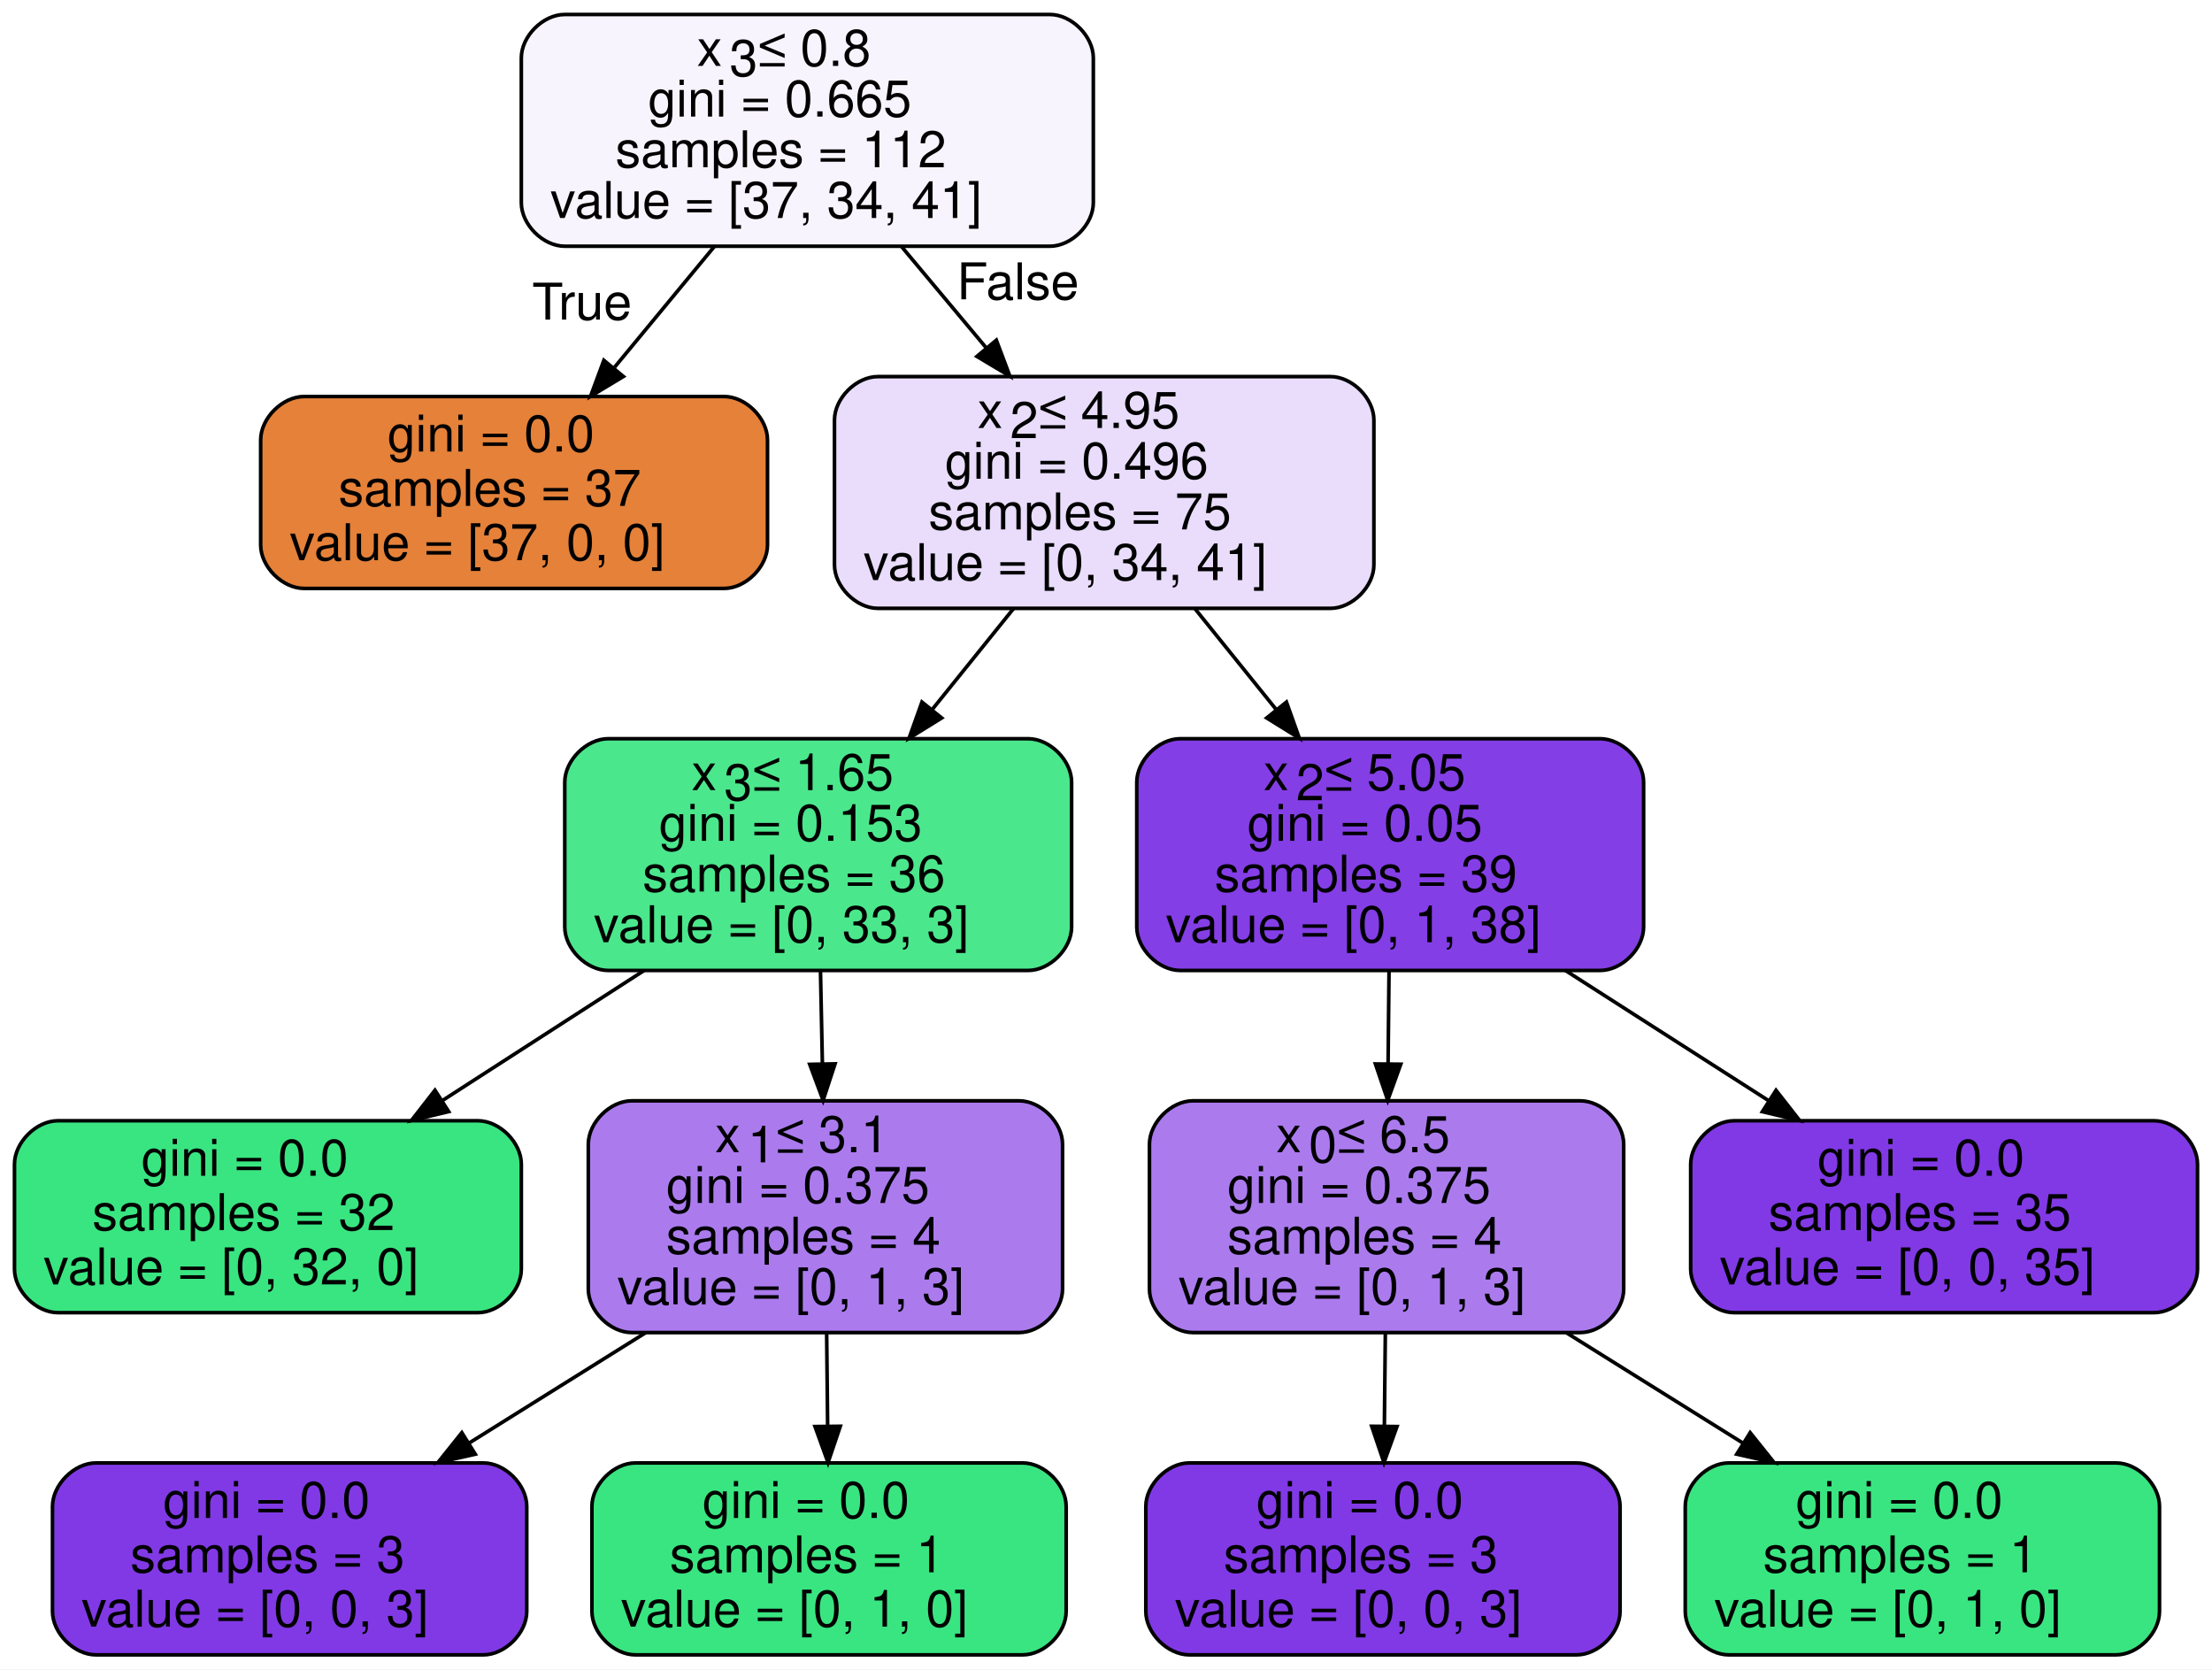
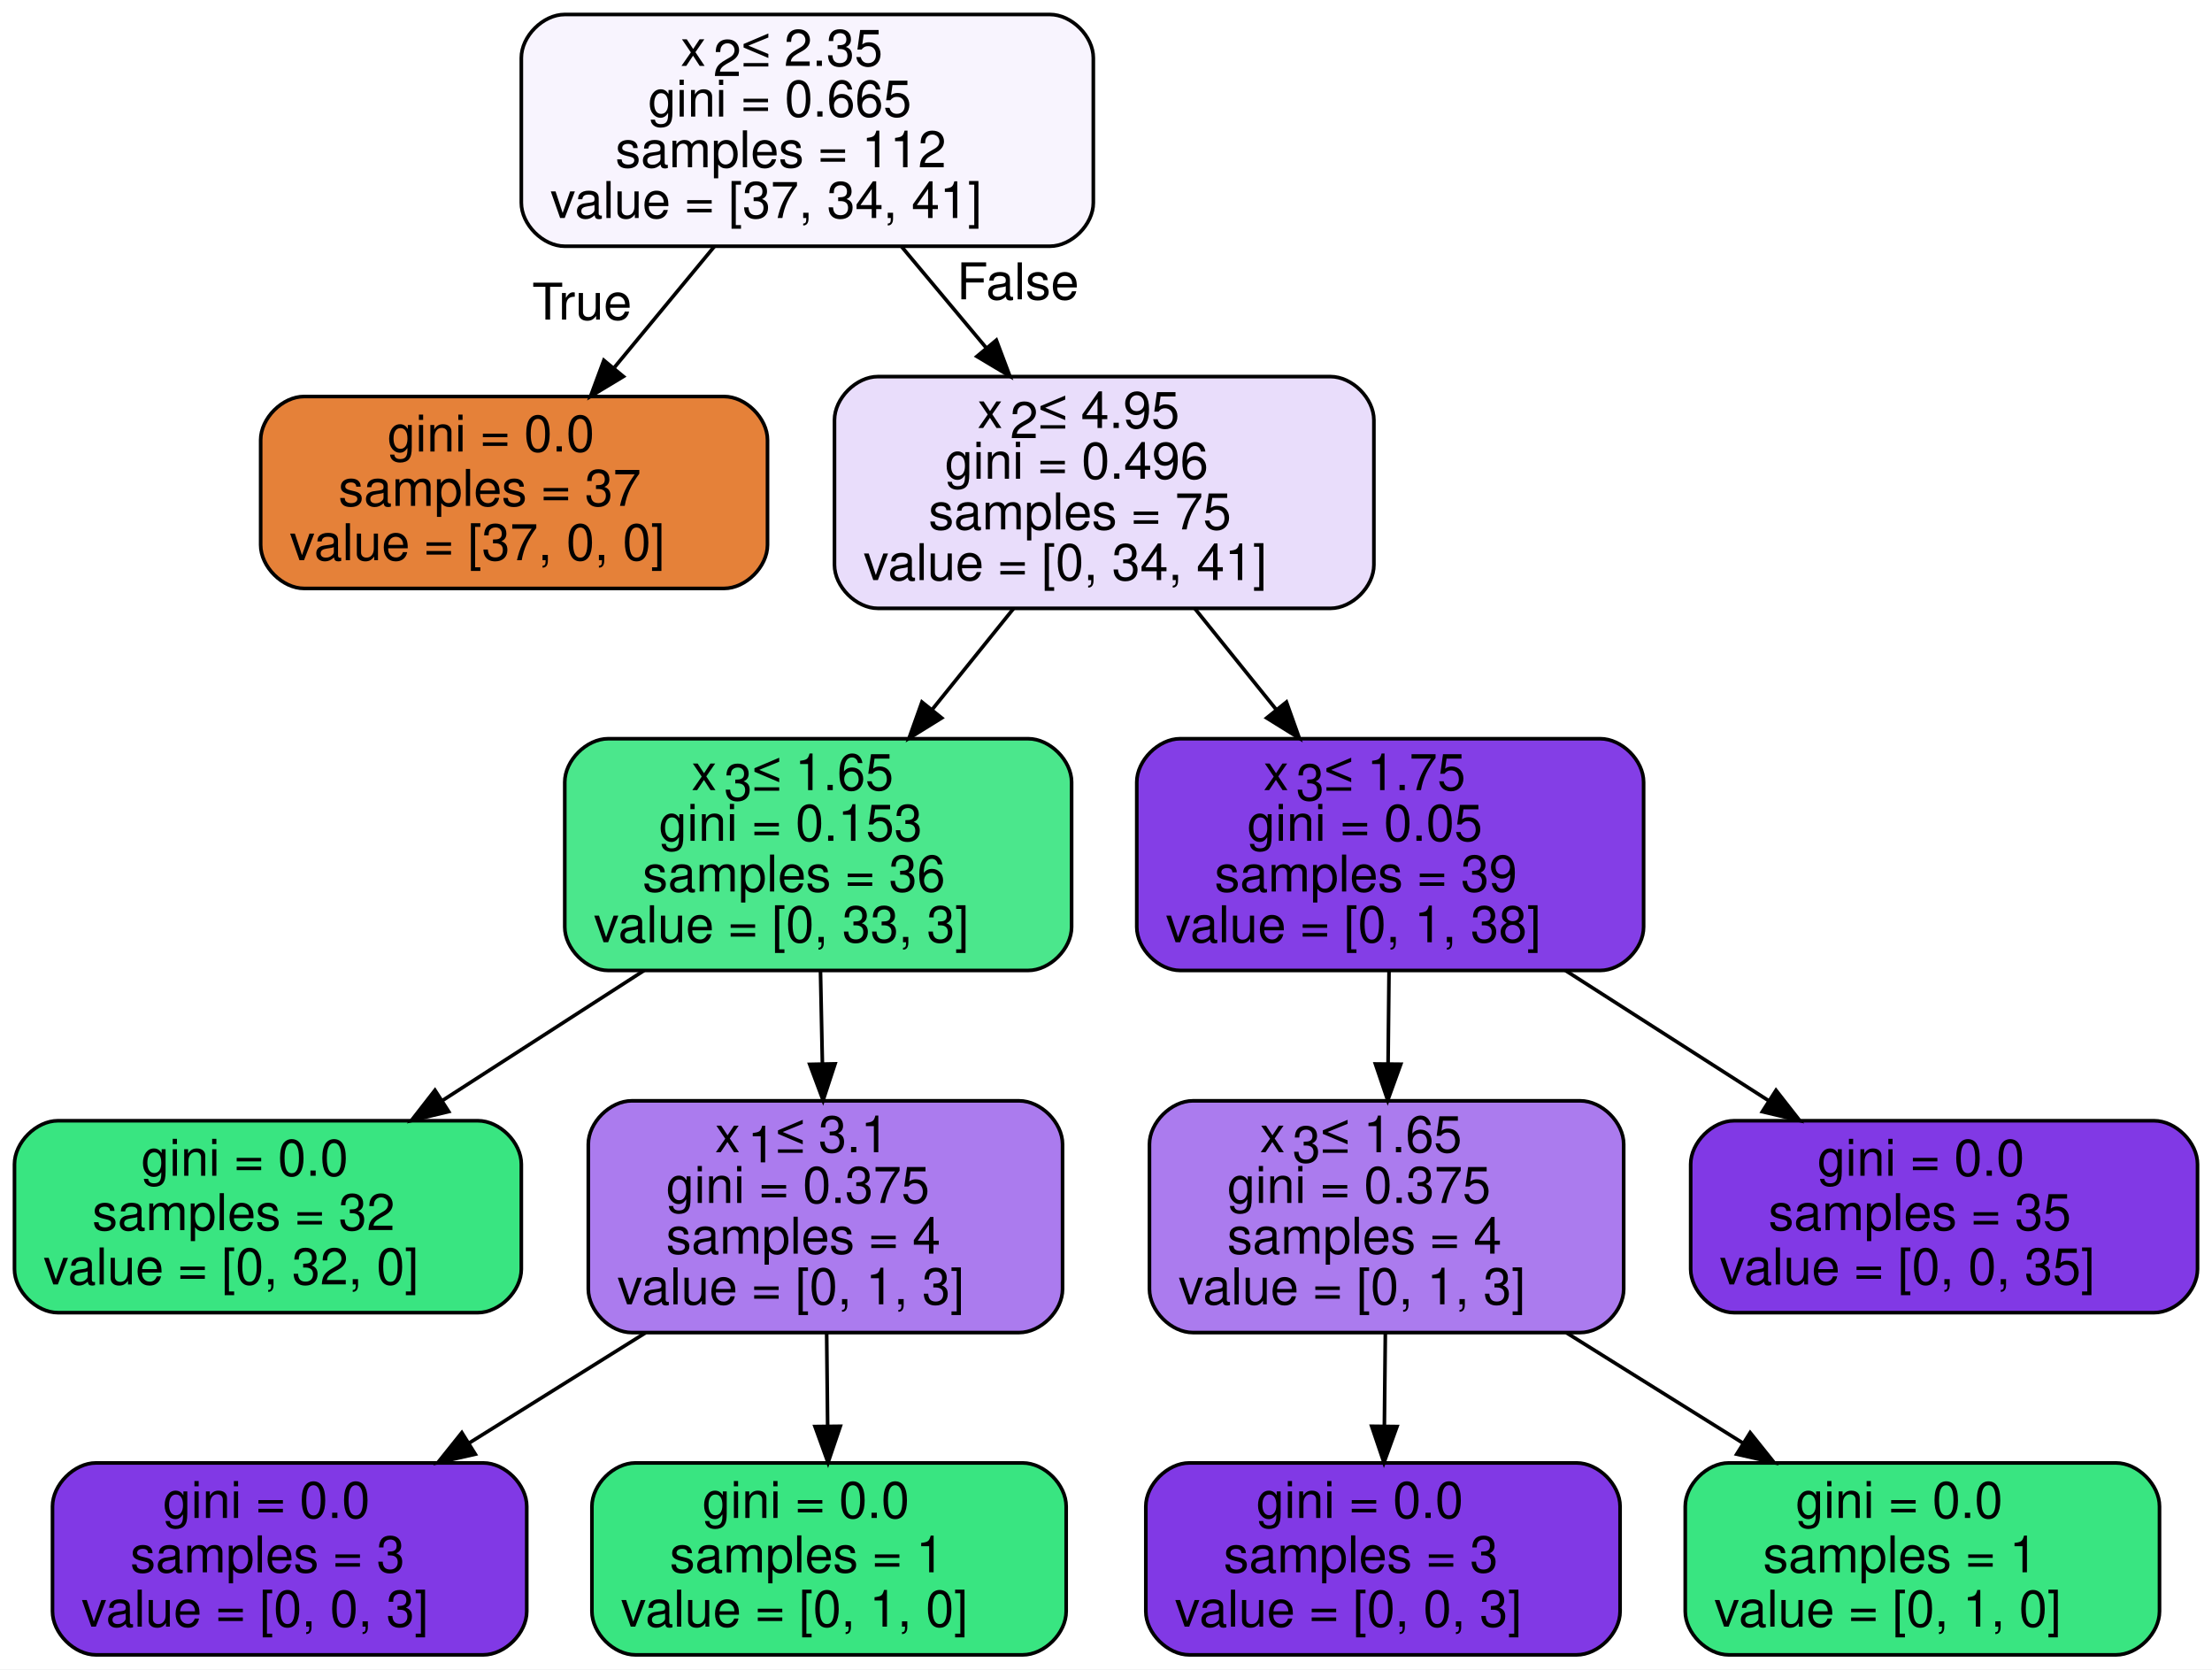
<svg xmlns="http://www.w3.org/2000/svg" width="611pt" height="461pt" viewBox="0.00 0.00 611.00 461.00">
  <g id="graph0" class="graph" transform="scale(1 1) rotate(0) translate(4 457)">
    <polygon fill="white" stroke="transparent" points="-4,4 -4,-457 607,-457 607,4 -4,4" />
    <g id="node1" class="node">
      <path fill="#f8f4fe" stroke="black" d="M286,-453C286,-453 152,-453 152,-453 146,-453 140,-447 140,-441 140,-441 140,-401 140,-401 140,-395 146,-389 152,-389 152,-389 286,-389 286,-389 292,-389 298,-395 298,-401 298,-401 298,-441 298,-441 298,-447 292,-453 286,-453" />
-       <text text-anchor="start" x="188.5" y="-438.8" font-family="Helvetica,sans-Serif" font-size="14.00">x</text>
-       <text text-anchor="start" x="197.5" y="-438.8" font-family="Helvetica,sans-Serif" baseline-shift="sub" font-size="14.00">3</text>
-       <text text-anchor="start" x="205.5" y="-438.8" font-family="Helvetica,sans-Serif" font-size="14.00"> ≤ 0.8</text>
+       <text text-anchor="start" x="184" y="-438.8" font-family="Helvetica,sans-Serif" font-size="14.00">x</text>
+       <text text-anchor="start" x="193" y="-438.8" font-family="Helvetica,sans-Serif" baseline-shift="sub" font-size="14.00">2</text>
+       <text text-anchor="start" x="201" y="-438.8" font-family="Helvetica,sans-Serif" font-size="14.00"> ≤ 2.35</text>
      <text text-anchor="start" x="175" y="-424.8" font-family="Helvetica,sans-Serif" font-size="14.00">gini = 0.665</text>
      <text text-anchor="start" x="166" y="-410.8" font-family="Helvetica,sans-Serif" font-size="14.00">samples = 112</text>
      <text text-anchor="start" x="148" y="-396.8" font-family="Helvetica,sans-Serif" font-size="14.00">value = [37, 34, 41]</text>
    </g>
    <g id="node2" class="node">
      <path fill="#e58139" stroke="black" d="M196,-347.5C196,-347.5 80,-347.5 80,-347.5 74,-347.5 68,-341.5 68,-335.5 68,-335.5 68,-306.5 68,-306.5 68,-300.5 74,-294.5 80,-294.5 80,-294.5 196,-294.5 196,-294.5 202,-294.5 208,-300.5 208,-306.5 208,-306.5 208,-335.5 208,-335.5 208,-341.5 202,-347.5 196,-347.5" />
      <text text-anchor="start" x="103" y="-332.3" font-family="Helvetica,sans-Serif" font-size="14.00">gini = 0.0</text>
      <text text-anchor="start" x="89.5" y="-317.3" font-family="Helvetica,sans-Serif" font-size="14.00">samples = 37</text>
      <text text-anchor="start" x="76" y="-302.3" font-family="Helvetica,sans-Serif" font-size="14.00">value = [37, 0, 0]</text>
    </g>
    <g id="edge1" class="edge">
      <path fill="none" stroke="black" d="M193.37,-388.99C184.58,-378.36 174.71,-366.41 165.75,-355.58" />
      <polygon fill="black" stroke="black" points="168.19,-353.03 159.12,-347.56 162.8,-357.49 168.19,-353.03" />
      <text text-anchor="middle" x="156.76" y="-368.74" font-family="Helvetica,sans-Serif" font-size="14.00">True</text>
    </g>
    <g id="node3" class="node">
      <path fill="#e9ddfb" stroke="black" d="M363.5,-353C363.5,-353 238.5,-353 238.5,-353 232.5,-353 226.5,-347 226.5,-341 226.5,-341 226.5,-301 226.5,-301 226.5,-295 232.5,-289 238.5,-289 238.5,-289 363.5,-289 363.5,-289 369.5,-289 375.5,-295 375.5,-301 375.5,-301 375.5,-341 375.5,-341 375.5,-347 369.5,-353 363.5,-353" />
      <text text-anchor="start" x="266" y="-338.8" font-family="Helvetica,sans-Serif" font-size="14.00">x</text>
      <text text-anchor="start" x="275" y="-338.8" font-family="Helvetica,sans-Serif" baseline-shift="sub" font-size="14.00">2</text>
      <text text-anchor="start" x="283" y="-338.8" font-family="Helvetica,sans-Serif" font-size="14.00"> ≤ 4.95</text>
      <text text-anchor="start" x="257" y="-324.8" font-family="Helvetica,sans-Serif" font-size="14.00">gini = 0.496</text>
      <text text-anchor="start" x="252.5" y="-310.8" font-family="Helvetica,sans-Serif" font-size="14.00">samples = 75</text>
      <text text-anchor="start" x="234.5" y="-296.8" font-family="Helvetica,sans-Serif" font-size="14.00">value = [0, 34, 41]</text>
    </g>
    <g id="edge2" class="edge">
      <path fill="none" stroke="black" d="M244.95,-388.99C252.42,-380.06 260.68,-370.19 268.5,-360.84" />
      <polygon fill="black" stroke="black" points="271.21,-363.06 274.94,-353.14 265.84,-358.57 271.21,-363.06" />
      <text text-anchor="middle" x="277.16" y="-374.34" font-family="Helvetica,sans-Serif" font-size="14.00">False</text>
    </g>
    <g id="node4" class="node">
      <path fill="#4be78c" stroke="black" d="M280,-253C280,-253 164,-253 164,-253 158,-253 152,-247 152,-241 152,-241 152,-201 152,-201 152,-195 158,-189 164,-189 164,-189 280,-189 280,-189 286,-189 292,-195 292,-201 292,-201 292,-241 292,-241 292,-247 286,-253 280,-253" />
      <text text-anchor="start" x="187" y="-238.8" font-family="Helvetica,sans-Serif" font-size="14.00">x</text>
      <text text-anchor="start" x="196" y="-238.8" font-family="Helvetica,sans-Serif" baseline-shift="sub" font-size="14.00">3</text>
      <text text-anchor="start" x="204" y="-238.8" font-family="Helvetica,sans-Serif" font-size="14.00"> ≤ 1.65</text>
      <text text-anchor="start" x="178" y="-224.8" font-family="Helvetica,sans-Serif" font-size="14.00">gini = 0.153</text>
      <text text-anchor="start" x="173.5" y="-210.8" font-family="Helvetica,sans-Serif" font-size="14.00">samples = 36</text>
      <text text-anchor="start" x="160" y="-196.8" font-family="Helvetica,sans-Serif" font-size="14.00">value = [0, 33, 3]</text>
    </g>
    <g id="edge3" class="edge">
      <path fill="none" stroke="black" d="M276,-288.99C268.87,-280.14 261.01,-270.39 253.54,-261.12" />
      <polygon fill="black" stroke="black" points="256.11,-258.73 247.1,-253.14 250.66,-263.12 256.11,-258.73" />
    </g>
    <g id="node9" class="node">
      <path fill="#843ee6" stroke="black" d="M438,-253C438,-253 322,-253 322,-253 316,-253 310,-247 310,-241 310,-241 310,-201 310,-201 310,-195 316,-189 322,-189 322,-189 438,-189 438,-189 444,-189 450,-195 450,-201 450,-201 450,-241 450,-241 450,-247 444,-253 438,-253" />
      <text text-anchor="start" x="345" y="-238.8" font-family="Helvetica,sans-Serif" font-size="14.00">x</text>
-       <text text-anchor="start" x="354" y="-238.8" font-family="Helvetica,sans-Serif" baseline-shift="sub" font-size="14.00">2</text>
-       <text text-anchor="start" x="362" y="-238.8" font-family="Helvetica,sans-Serif" font-size="14.00"> ≤ 5.05</text>
+       <text text-anchor="start" x="354" y="-238.8" font-family="Helvetica,sans-Serif" baseline-shift="sub" font-size="14.00">3</text>
+       <text text-anchor="start" x="362" y="-238.8" font-family="Helvetica,sans-Serif" font-size="14.00"> ≤ 1.75</text>
      <text text-anchor="start" x="340.5" y="-224.8" font-family="Helvetica,sans-Serif" font-size="14.00">gini = 0.05</text>
      <text text-anchor="start" x="331.5" y="-210.8" font-family="Helvetica,sans-Serif" font-size="14.00">samples = 39</text>
      <text text-anchor="start" x="318" y="-196.8" font-family="Helvetica,sans-Serif" font-size="14.00">value = [0, 1, 38]</text>
    </g>
    <g id="edge8" class="edge">
      <path fill="none" stroke="black" d="M326,-288.99C333.13,-280.14 340.99,-270.39 348.46,-261.12" />
      <polygon fill="black" stroke="black" points="351.34,-263.12 354.9,-253.14 345.89,-258.73 351.34,-263.12" />
    </g>
    <g id="node5" class="node">
      <path fill="#39e581" stroke="black" d="M128,-147.5C128,-147.5 12,-147.5 12,-147.5 6,-147.5 0,-141.5 0,-135.5 0,-135.5 0,-106.5 0,-106.5 0,-100.5 6,-94.5 12,-94.5 12,-94.5 128,-94.5 128,-94.5 134,-94.5 140,-100.5 140,-106.5 140,-106.5 140,-135.5 140,-135.5 140,-141.5 134,-147.5 128,-147.5" />
      <text text-anchor="start" x="35" y="-132.3" font-family="Helvetica,sans-Serif" font-size="14.00">gini = 0.0</text>
      <text text-anchor="start" x="21.5" y="-117.3" font-family="Helvetica,sans-Serif" font-size="14.00">samples = 32</text>
      <text text-anchor="start" x="8" y="-102.3" font-family="Helvetica,sans-Serif" font-size="14.00">value = [0, 32, 0]</text>
    </g>
    <g id="edge4" class="edge">
      <path fill="none" stroke="black" d="M173.91,-188.99C156.12,-177.52 135.96,-164.53 118.16,-153.05" />
      <polygon fill="black" stroke="black" points="119.94,-150.03 109.64,-147.56 116.15,-155.92 119.94,-150.03" />
    </g>
    <g id="node6" class="node">
      <path fill="#ab7bee" stroke="black" d="M277.5,-153C277.5,-153 170.5,-153 170.5,-153 164.5,-153 158.5,-147 158.5,-141 158.5,-141 158.5,-101 158.5,-101 158.5,-95 164.5,-89 170.5,-89 170.5,-89 277.5,-89 277.5,-89 283.5,-89 289.5,-95 289.5,-101 289.5,-101 289.5,-141 289.5,-141 289.5,-147 283.5,-153 277.5,-153" />
      <text text-anchor="start" x="193.5" y="-138.8" font-family="Helvetica,sans-Serif" font-size="14.00">x</text>
      <text text-anchor="start" x="202.5" y="-138.8" font-family="Helvetica,sans-Serif" baseline-shift="sub" font-size="14.00">1</text>
      <text text-anchor="start" x="210.5" y="-138.8" font-family="Helvetica,sans-Serif" font-size="14.00"> ≤ 3.1</text>
      <text text-anchor="start" x="180" y="-124.8" font-family="Helvetica,sans-Serif" font-size="14.00">gini = 0.375</text>
      <text text-anchor="start" x="180" y="-110.8" font-family="Helvetica,sans-Serif" font-size="14.00">samples = 4</text>
      <text text-anchor="start" x="166.5" y="-96.8" font-family="Helvetica,sans-Serif" font-size="14.00">value = [0, 1, 3]</text>
    </g>
    <g id="edge5" class="edge">
      <path fill="none" stroke="black" d="M222.63,-188.99C222.8,-180.86 222.98,-171.96 223.16,-163.38" />
      <polygon fill="black" stroke="black" points="226.66,-163.21 223.36,-153.14 219.66,-163.07 226.66,-163.21" />
    </g>
    <g id="node7" class="node">
      <path fill="#8139e5" stroke="black" d="M129.5,-53C129.5,-53 22.5,-53 22.5,-53 16.5,-53 10.5,-47 10.5,-41 10.5,-41 10.5,-12 10.5,-12 10.5,-6 16.5,0 22.5,0 22.5,0 129.5,0 129.5,0 135.5,0 141.5,-6 141.5,-12 141.5,-12 141.5,-41 141.5,-41 141.5,-47 135.5,-53 129.5,-53" />
      <text text-anchor="start" x="41" y="-37.8" font-family="Helvetica,sans-Serif" font-size="14.00">gini = 0.0</text>
      <text text-anchor="start" x="32" y="-22.8" font-family="Helvetica,sans-Serif" font-size="14.00">samples = 3</text>
      <text text-anchor="start" x="18.5" y="-7.8" font-family="Helvetica,sans-Serif" font-size="14.00">value = [0, 0, 3]</text>
    </g>
    <g id="edge6" class="edge">
      <path fill="none" stroke="black" d="M174.31,-88.94C158.58,-79.11 141.2,-68.25 125.48,-58.43" />
      <polygon fill="black" stroke="black" points="127.28,-55.42 116.95,-53.09 123.57,-61.36 127.28,-55.42" />
    </g>
    <g id="node8" class="node">
      <path fill="#39e581" stroke="black" d="M278.5,-53C278.5,-53 171.5,-53 171.5,-53 165.5,-53 159.5,-47 159.5,-41 159.5,-41 159.5,-12 159.5,-12 159.5,-6 165.5,0 171.5,0 171.5,0 278.5,0 278.5,0 284.5,0 290.5,-6 290.5,-12 290.5,-12 290.5,-41 290.5,-41 290.5,-47 284.5,-53 278.5,-53" />
      <text text-anchor="start" x="190" y="-37.8" font-family="Helvetica,sans-Serif" font-size="14.00">gini = 0.0</text>
      <text text-anchor="start" x="181" y="-22.8" font-family="Helvetica,sans-Serif" font-size="14.00">samples = 1</text>
      <text text-anchor="start" x="167.5" y="-7.8" font-family="Helvetica,sans-Serif" font-size="14.00">value = [0, 1, 0]</text>
    </g>
    <g id="edge7" class="edge">
      <path fill="none" stroke="black" d="M224.34,-88.94C224.43,-80.66 224.52,-71.64 224.61,-63.13" />
      <polygon fill="black" stroke="black" points="228.11,-63.13 224.72,-53.09 221.12,-63.05 228.11,-63.13" />
    </g>
    <g id="node10" class="node">
      <path fill="#ab7bee" stroke="black" d="M432.5,-153C432.5,-153 325.5,-153 325.5,-153 319.5,-153 313.5,-147 313.5,-141 313.5,-141 313.5,-101 313.5,-101 313.5,-95 319.5,-89 325.5,-89 325.5,-89 432.5,-89 432.5,-89 438.5,-89 444.5,-95 444.5,-101 444.5,-101 444.5,-141 444.5,-141 444.5,-147 438.5,-153 432.5,-153" />
-       <text text-anchor="start" x="348.5" y="-138.8" font-family="Helvetica,sans-Serif" font-size="14.00">x</text>
-       <text text-anchor="start" x="357.5" y="-138.8" font-family="Helvetica,sans-Serif" baseline-shift="sub" font-size="14.00">0</text>
-       <text text-anchor="start" x="365.5" y="-138.8" font-family="Helvetica,sans-Serif" font-size="14.00"> ≤ 6.5</text>
+       <text text-anchor="start" x="344" y="-138.8" font-family="Helvetica,sans-Serif" font-size="14.00">x</text>
+       <text text-anchor="start" x="353" y="-138.8" font-family="Helvetica,sans-Serif" baseline-shift="sub" font-size="14.00">3</text>
+       <text text-anchor="start" x="361" y="-138.8" font-family="Helvetica,sans-Serif" font-size="14.00"> ≤ 1.65</text>
      <text text-anchor="start" x="335" y="-124.8" font-family="Helvetica,sans-Serif" font-size="14.00">gini = 0.375</text>
      <text text-anchor="start" x="335" y="-110.8" font-family="Helvetica,sans-Serif" font-size="14.00">samples = 4</text>
      <text text-anchor="start" x="321.5" y="-96.8" font-family="Helvetica,sans-Serif" font-size="14.00">value = [0, 1, 3]</text>
    </g>
    <g id="edge9" class="edge">
      <path fill="none" stroke="black" d="M379.68,-188.99C379.6,-180.86 379.51,-171.96 379.42,-163.38" />
      <polygon fill="black" stroke="black" points="382.92,-163.11 379.32,-153.14 375.92,-163.18 382.92,-163.11" />
    </g>
    <g id="node13" class="node">
      <path fill="#8139e5" stroke="black" d="M591,-147.5C591,-147.5 475,-147.5 475,-147.5 469,-147.5 463,-141.5 463,-135.5 463,-135.5 463,-106.5 463,-106.5 463,-100.5 469,-94.5 475,-94.5 475,-94.5 591,-94.5 591,-94.5 597,-94.5 603,-100.5 603,-106.5 603,-106.5 603,-135.5 603,-135.5 603,-141.5 597,-147.5 591,-147.5" />
      <text text-anchor="start" x="498" y="-132.3" font-family="Helvetica,sans-Serif" font-size="14.00">gini = 0.0</text>
      <text text-anchor="start" x="484.5" y="-117.3" font-family="Helvetica,sans-Serif" font-size="14.00">samples = 35</text>
      <text text-anchor="start" x="471" y="-102.3" font-family="Helvetica,sans-Serif" font-size="14.00">value = [0, 0, 35]</text>
    </g>
    <g id="edge12" class="edge">
      <path fill="none" stroke="black" d="M428.41,-188.99C446.32,-177.52 466.61,-164.53 484.52,-153.05" />
      <polygon fill="black" stroke="black" points="486.57,-155.9 493.1,-147.56 482.79,-150 486.57,-155.9" />
    </g>
    <g id="node11" class="node">
      <path fill="#8139e5" stroke="black" d="M431.5,-53C431.5,-53 324.5,-53 324.5,-53 318.5,-53 312.5,-47 312.5,-41 312.5,-41 312.5,-12 312.5,-12 312.5,-6 318.5,0 324.5,0 324.5,0 431.5,0 431.5,0 437.5,0 443.5,-6 443.5,-12 443.5,-12 443.5,-41 443.5,-41 443.5,-47 437.5,-53 431.5,-53" />
      <text text-anchor="start" x="343" y="-37.8" font-family="Helvetica,sans-Serif" font-size="14.00">gini = 0.0</text>
      <text text-anchor="start" x="334" y="-22.8" font-family="Helvetica,sans-Serif" font-size="14.00">samples = 3</text>
      <text text-anchor="start" x="320.5" y="-7.8" font-family="Helvetica,sans-Serif" font-size="14.00">value = [0, 0, 3]</text>
    </g>
    <g id="edge10" class="edge">
      <path fill="none" stroke="black" d="M378.66,-88.94C378.57,-80.66 378.48,-71.64 378.39,-63.13" />
      <polygon fill="black" stroke="black" points="381.88,-63.05 378.28,-53.09 374.89,-63.13 381.88,-63.05" />
    </g>
    <g id="node12" class="node">
      <path fill="#39e581" stroke="black" d="M580.5,-53C580.5,-53 473.5,-53 473.5,-53 467.5,-53 461.5,-47 461.5,-41 461.5,-41 461.5,-12 461.5,-12 461.5,-6 467.5,0 473.5,0 473.5,0 580.5,0 580.5,0 586.5,0 592.5,-6 592.5,-12 592.5,-12 592.5,-41 592.5,-41 592.5,-47 586.5,-53 580.5,-53" />
      <text text-anchor="start" x="492" y="-37.8" font-family="Helvetica,sans-Serif" font-size="14.00">gini = 0.0</text>
      <text text-anchor="start" x="483" y="-22.8" font-family="Helvetica,sans-Serif" font-size="14.00">samples = 1</text>
      <text text-anchor="start" x="469.5" y="-7.8" font-family="Helvetica,sans-Serif" font-size="14.00">value = [0, 1, 0]</text>
    </g>
    <g id="edge11" class="edge">
      <path fill="none" stroke="black" d="M428.69,-88.94C444.42,-79.11 461.8,-68.25 477.52,-58.43" />
      <polygon fill="black" stroke="black" points="479.43,-61.36 486.05,-53.09 475.72,-55.42 479.43,-61.36" />
    </g>
  </g>
</svg>
